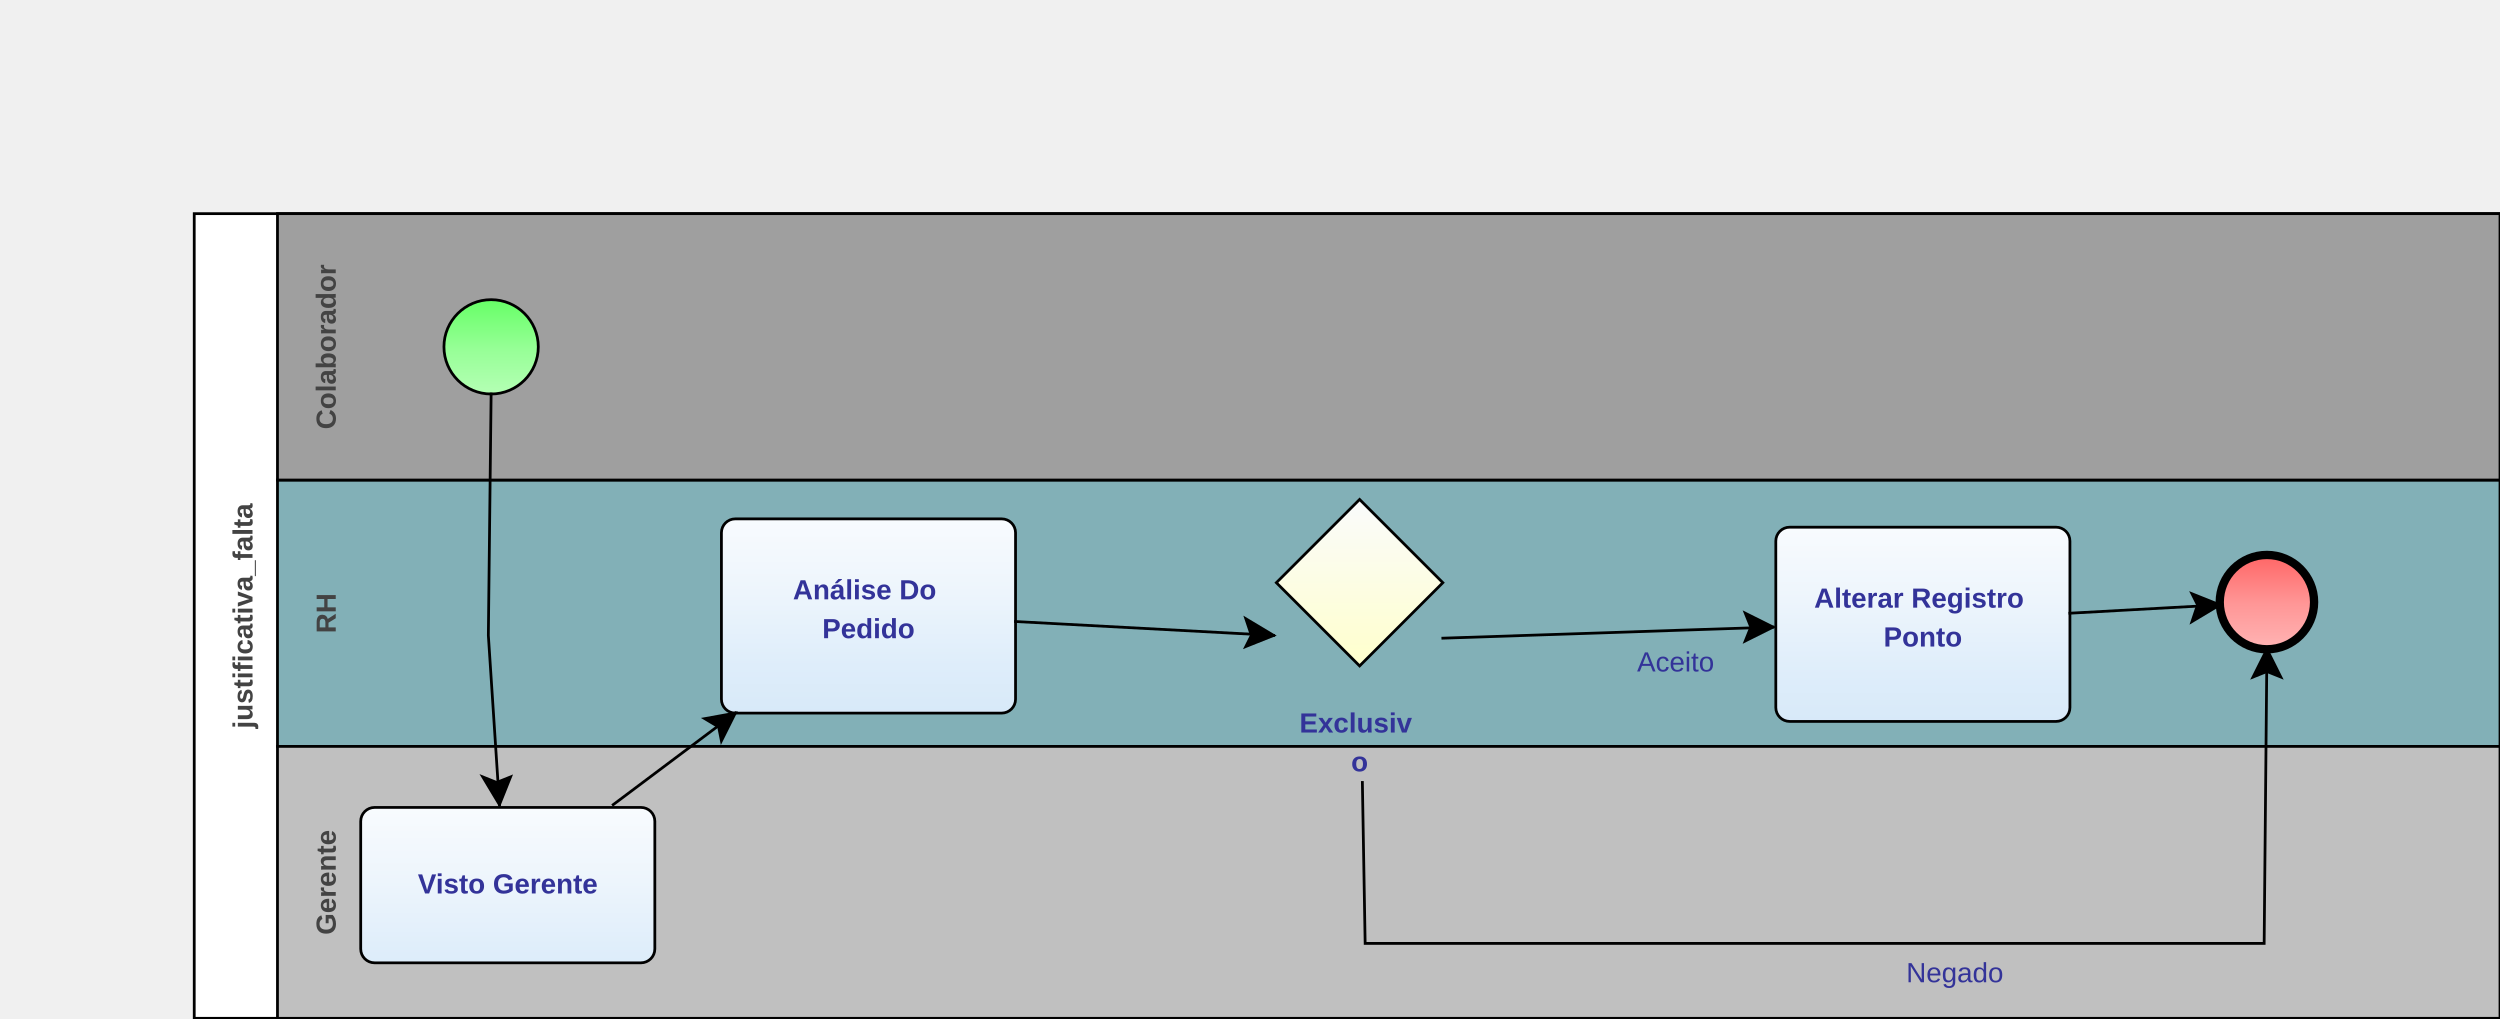
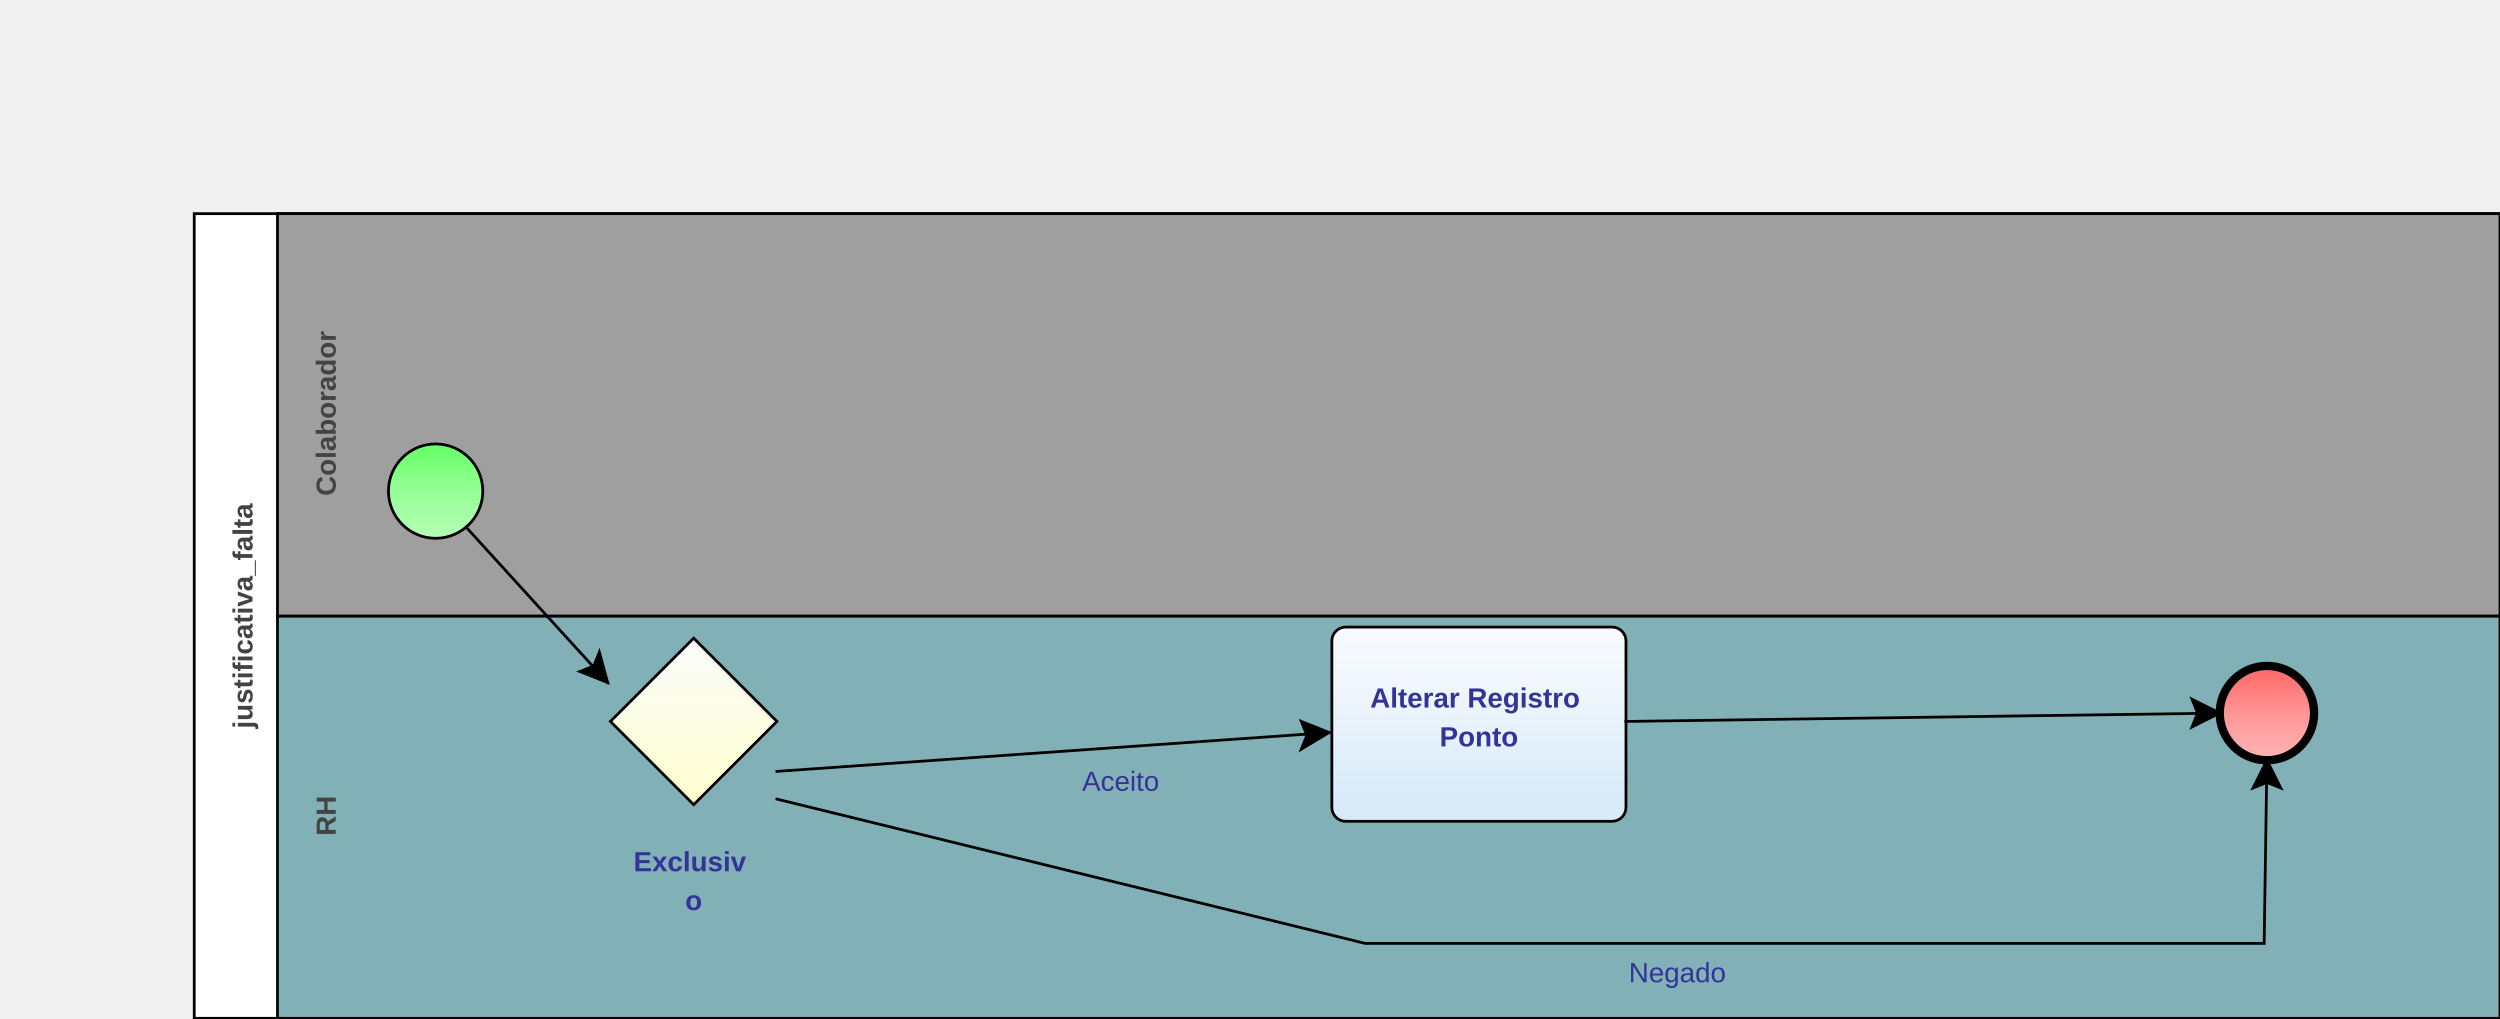
<svg xmlns="http://www.w3.org/2000/svg" xmlns:xlink="http://www.w3.org/1999/xlink" style="stroke-dasharray:none; shape-rendering:auto; font-family:'Arial'; text-rendering:auto; fill-opacity:1; color-interpolation:auto; color-rendering:auto; font-size:12; fill:black; stroke:black; image-rendering:auto; stroke-miterlimit:10; stroke-linecap:square; stroke-linejoin:miter; font-style:normal; stroke-width:1; stroke-dashoffset:0; font-weight:normal; stroke-opacity:1;" contentScriptType="text/ecmascript" preserveAspectRatio="xMidYMid meet" zoomAndPan="magnify" version="1.0" contentStyleType="text/css" xml:xlink="http://www.w3.org/1999/xlink" width="901" height="367">
  <rect x="70" y="77" width="831" height="290" ry="0" rx="0" style="stroke:#000000; fill:#FFFFFF" />
-   <rect x="100" y="173" width="801" height="96" ry="0" rx="0" style="stroke:#000000; fill:#82B0B7" />
+   <rect x="100" y="222" width="801" height="145" ry="0" rx="0" style="stroke:#000000; fill:#82B0B7" />
  <g componentSequence="9">
-     <text x="-221" y="107" transform="rotate(270)" text-anchor="middle" style="font-weight:bold;font-size:10px;stroke:none; fill:#434343">
-       <tspan dy="14" x="-221">RH</tspan>
+     <text x="-294" y="107" transform="rotate(270)" text-anchor="middle" style="font-weight:bold;font-size:10px;stroke:none; fill:#434343">
+       <tspan dy="14" x="-294">RH</tspan>
    </text>
  </g>
-   <rect x="100" y="269" width="801" height="98" ry="0" rx="0" style="stroke:#000000; fill:#C0C0C0" />
-   <g componentSequence="3">
-     <text x="-318" y="107" transform="rotate(270)" text-anchor="middle" style="font-weight:bold;font-size:10px;stroke:none; fill:#434343">
-       <tspan dy="14" x="-318">Gerente</tspan>
-     </text>
-   </g>
-   <rect x="100" y="77" width="801" height="96" ry="0" rx="0" style="stroke:#000000; fill:#9F9F9F" />
+   <rect x="100" y="77" width="801" height="145" ry="0" rx="0" style="stroke:#000000; fill:#9F9F9F" />
  <g componentSequence="2">
-     <text x="-125" y="107" transform="rotate(270)" text-anchor="middle" style="font-weight:bold;font-size:10px;stroke:none; fill:#434343">
-       <tspan dy="14" x="-125">Colaborador</tspan>
+     <text x="-149" y="107" transform="rotate(270)" text-anchor="middle" style="font-weight:bold;font-size:10px;stroke:none; fill:#434343">
+       <tspan dy="14" x="-149">Colaborador</tspan>
    </text>
  </g>
  <g componentSequence="1">
    <text x="-222" y="77" transform="rotate(270)" text-anchor="middle" style="font-weight:bold;font-size:10px;stroke:none; fill:#434343">
      <tspan dy="14" x="-222">justificativa_falta</tspan>
    </text>
  </g>
  <g sequence="4">
-     <ellipse cx="177" cy="125" rx="17" ry="17" stroke-width="1" style="fill:url(#linearGradient66FF6696FF96B6FFB6_326611031);" stroke="336633" />
-   </g>
-   <g sequence="5">
-     <rect x="130" y="291" width="106" height="56" ry="5" rx="5" style="fill:url(#linearGradientF8FBFEEDF5FCDEEDFAD4E7F8E2E5E9_498097225);" stroke="191970" />
-   </g>
-   <g componentSequence="5">
-     <text x="183" y="308" text-anchor="middle" style="font-weight:bold;font-size:10px;stroke:none; fill:#333399">
-       <tspan dy="14" x="183">Visto Gerente</tspan>
-     </text>
-   </g>
-   <g sequence="10">
-     <rect x="260" y="187" width="106" height="70" ry="5" rx="5" style="fill:url(#linearGradientF8FBFEEDF5FCDEEDFAD4E7F8E2E5E9_428858151);" stroke="191970" />
-   </g>
-   <g componentSequence="10">
-     <text x="313" y="202" text-anchor="middle" style="font-weight:bold;font-size:10px;stroke:none; fill:#333399">
-       <tspan dy="14" x="313">Análise Do</tspan>
-       <tspan dy="14" x="313">Pedido</tspan>
-     </text>
+     <ellipse cx="157" cy="177" rx="17" ry="17" stroke-width="1" style="fill:url(#linearGradient66FF6696FF96B6FFB6_393105468);" stroke="336633" />
  </g>
  <g sequence="12">
-     <polygon points=" 460 210 490 180 520 210 490 240 460 210" style="fill:url(#linearGradientFAFBFCFFFFCC_1552766578);" stroke="000000" />
+     <polygon points=" 220 260 250 230 280 260 250 290 220 260" style="fill:url(#linearGradientFAFBFCFFFFCC_430550177);" stroke="000000" />
  </g>
  <g componentSequence="12">
-     <text x="490" y="250" text-anchor="middle" style="font-weight:bold;font-size:10px;stroke:none; fill:#333399">
-       <tspan dy="14" x="490">Exclusiv</tspan>
-       <tspan dy="14" x="490">o</tspan>
+     <text x="250" y="300" text-anchor="middle" style="font-weight:bold;font-size:10px;stroke:none; fill:#333399">
+       <tspan dy="14" x="250">Exclusiv</tspan>
+       <tspan dy="14" x="250">o</tspan>
    </text>
  </g>
  <g sequence="14">
-     <rect x="640" y="190" width="106" height="70" ry="5" rx="5" style="fill:url(#linearGradientF8FBFEEDF5FCDEEDFAD4E7F8E2E5E9_1918279868);" stroke="191970" />
+     <rect x="480" y="226" width="106" height="70" ry="5" rx="5" style="fill:url(#linearGradientF8FBFEEDF5FCDEEDFAD4E7F8E2E5E9_496384844);" stroke="191970" />
  </g>
  <g componentSequence="14">
-     <text x="693" y="205" text-anchor="middle" style="font-weight:bold;font-size:10px;stroke:none; fill:#333399">
-       <tspan dy="14" x="693">Alterar Registro</tspan>
-       <tspan dy="14" x="693">Ponto</tspan>
+     <text x="533" y="241" text-anchor="middle" style="font-weight:bold;font-size:10px;stroke:none; fill:#333399">
+       <tspan dy="14" x="533">Alterar Registro</tspan>
+       <tspan dy="14" x="533">Ponto</tspan>
    </text>
  </g>
  <g sequence="16">
-     <ellipse cx="817" cy="217" rx="17" ry="17" stroke-width="3" style="fill:url(#linearGradientFF6666FF9696FFB6B6_1838934187);" stroke="993333" />
-   </g>
-   <g componentSequence="6">
-     <text x="186" y="217" style="font-size:10px;font-weight:none;stroke:none; fill:#333399" text-anchor="left" />
-   </g>
-   <g componentSequence="11">
-     <text x="253" y="274" style="font-size:10px;font-weight:none;stroke:none; fill:#333399" text-anchor="left" />
-   </g>
-   <g componentSequence="13">
-     <text x="423" y="227" style="font-size:10px;font-weight:none;stroke:none; fill:#333399" text-anchor="left" />
+     <ellipse cx="817" cy="257" rx="17" ry="17" stroke-width="3" style="fill:url(#linearGradientFF6666FF9696FFB6B6_1486136986);" stroke="993333" />
  </g>
  <g componentSequence="15">
-     <text x="590" y="228" style="font-size:10px;font-weight:none;stroke:none; fill:#333399" text-anchor="left">
-       <tspan dy="14" x="590">Aceito</tspan>
+     <text x="390" y="271" style="font-size:10px;font-weight:none;stroke:none; fill:#333399" text-anchor="left">
+       <tspan dy="14" x="390">Aceito</tspan>
    </text>
  </g>
+   <g componentSequence="19">
+     <text x="206" y="221" style="font-size:10px;font-weight:none;stroke:none; fill:#333399" text-anchor="left" />
+   </g>
  <g componentSequence="17">
-     <text x="783" y="220" style="font-size:10px;font-weight:none;stroke:none; fill:#333399" text-anchor="left" />
+     <text x="703" y="259" style="font-size:10px;font-weight:none;stroke:none; fill:#333399" text-anchor="left" />
  </g>
  <g componentSequence="18">
-     <text x="687" y="340" style="font-size:10px;font-weight:none;stroke:none; fill:#333399" text-anchor="left">
-       <tspan dy="14" x="687">Negado</tspan>
+     <text x="587" y="340" style="font-size:10px;font-weight:none;stroke:none; fill:#333399" text-anchor="left">
+       <tspan dy="14" x="587">Negado</tspan>
    </text>
  </g>
-   <path style="fill:none; stroke:#000000;stroke-width:1" d="M177.0 142.0 L176.0 229.0 L180.0 290.0" />
-   <polygon style="fill:#000000; stroke:#000000;" points=" 184 280 180 290 174 280 179 282" />
-   <path style="fill:none; stroke:#000000;stroke-width:1" d="M221.0 290.0 L265.0 257.0" />
-   <polygon style="fill:#000000; stroke:#000000;" points=" 254 259 265 257 260 267 259 262" />
-   <path style="fill:none; stroke:#000000;stroke-width:1" d="M366.0 224.0 L459.0 229.0" />
-   <polygon style="fill:#000000; stroke:#000000;" points=" 449 223 459 229 449 233 451 229" />
-   <path style="fill:none; stroke:#000000;stroke-width:1" d="M520.0 230.0 L639.0 226.0" />
-   <polygon style="fill:#000000; stroke:#000000;" points=" 629 221 639 226 629 231 631 226" />
-   <path style="fill:none; stroke:#000000;stroke-width:1" d="M491.0 282.0 L492.0 340.0 L816.0 340.0 L817.0 234.0" />
-   <polygon style="fill:#000000; stroke:#000000;" points=" 812 244 817 234 822 244 817 242" />
-   <path style="fill:none; stroke:#000000;stroke-width:1" d="M746.0 221.0 L800.0 218.0" />
-   <polygon style="fill:#000000; stroke:#000000;" points=" 790 214 800 218 790 224 792 218" />
+   <path style="fill:none; stroke:#000000;stroke-width:1" d="M280.0 278.0 L479.0 264.0" />
+   <polygon style="fill:#000000; stroke:#000000;" points=" 469 260 479 264 469 270 471 265" />
+   <path style="fill:none; stroke:#000000;stroke-width:1" d="M280.0 288.0 L492.0 340.0 L816.0 340.0 L817.0 274.0" />
+   <polygon style="fill:#000000; stroke:#000000;" points=" 812 284 817 274 822 284 817 282" />
+   <path style="fill:none; stroke:#000000;stroke-width:1" d="M586.0 260.0 L800.0 257.0" />
+   <polygon style="fill:#000000; stroke:#000000;" points=" 790 252 800 257 790 262 792 257" />
+   <path style="fill:none; stroke:#000000;stroke-width:1" d="M168.0 190.0 L219.0 246.0" />
+   <polygon style="fill:#000000; stroke:#000000;" points=" 216 235 219 246 209 242 214 240" />
  <defs>
-     <linearGradient xlink:href="#linearGradient66FF6696FF96B6FFB6" id="linearGradient66FF6696FF96B6FFB6_326611031" x1="0" y1="108.0" x2="0" y2="143.0" gradientUnits="userSpaceOnUse" xlink:type="simple" xlink:actuate="onLoad" xlink:show="other" />
+     <linearGradient xlink:href="#linearGradient66FF6696FF96B6FFB6" id="linearGradient66FF6696FF96B6FFB6_393105468" x1="0" y1="160.0" x2="0" y2="195.0" gradientUnits="userSpaceOnUse" xlink:type="simple" xlink:actuate="onLoad" xlink:show="other" />
    <linearGradient id="linearGradient66FF6696FF96B6FFB6">
      <stop style="stop-color:#66FF66;stop-opacity:1;" offset="0.0" id="stop66FF66" />
      <stop style="stop-color:#96FF96;stop-opacity:1;" offset="0.5" id="stop96FF96" />
      <stop style="stop-color:#B6FFB6;stop-opacity:1;" offset="1.0" id="stopB6FFB6" />
    </linearGradient>
-     <linearGradient xlink:href="#linearGradientF8FBFEEDF5FCDEEDFAD4E7F8E2E5E9" id="linearGradientF8FBFEEDF5FCDEEDFAD4E7F8E2E5E9_498097225" x1="0" y1="291.0" x2="0" y2="397.0" gradientUnits="userSpaceOnUse" xlink:type="simple" xlink:actuate="onLoad" xlink:show="other" />
+     <linearGradient xlink:href="#linearGradientFAFBFCFFFFCC" id="linearGradientFAFBFCFFFFCC_430550177" x1="0" y1="230.0" x2="0" y2="290.0" gradientUnits="userSpaceOnUse" xlink:type="simple" xlink:actuate="onLoad" xlink:show="other" />
+     <linearGradient id="linearGradientFAFBFCFFFFCC">
+       <stop style="stop-color:#FAFBFC;stop-opacity:1;" offset="0.0" id="stopFAFBFC" />
+       <stop style="stop-color:#FFFFCC;stop-opacity:1;" offset="1.0" id="stopFFFFCC" />
+     </linearGradient>
+     <linearGradient xlink:href="#linearGradientF8FBFEEDF5FCDEEDFAD4E7F8E2E5E9" id="linearGradientF8FBFEEDF5FCDEEDFAD4E7F8E2E5E9_496384844" x1="0" y1="226.0" x2="0" y2="332.0" gradientUnits="userSpaceOnUse" xlink:type="simple" xlink:actuate="onLoad" xlink:show="other" />
    <linearGradient id="linearGradientF8FBFEEDF5FCDEEDFAD4E7F8E2E5E9">
      <stop style="stop-color:#F8FBFE;stop-opacity:1;" offset="0.0" id="stopF8FBFE" />
      <stop style="stop-color:#EDF5FC;stop-opacity:1;" offset="0.25" id="stopEDF5FC" />
      <stop style="stop-color:#DEEDFA;stop-opacity:1;" offset="0.5" id="stopDEEDFA" />
      <stop style="stop-color:#D4E7F8;stop-opacity:1;" offset="0.75" id="stopD4E7F8" />
      <stop style="stop-color:#E2E5E9;stop-opacity:1;" offset="1.0" id="stopE2E5E9" />
    </linearGradient>
-     <linearGradient xlink:href="#linearGradientF8FBFEEDF5FCDEEDFAD4E7F8E2E5E9" id="linearGradientF8FBFEEDF5FCDEEDFAD4E7F8E2E5E9_428858151" x1="0" y1="187.0" x2="0" y2="293.0" gradientUnits="userSpaceOnUse" xlink:type="simple" xlink:actuate="onLoad" xlink:show="other" />
-     <linearGradient xlink:href="#linearGradientFAFBFCFFFFCC" id="linearGradientFAFBFCFFFFCC_1552766578" x1="0" y1="180.0" x2="0" y2="240.0" gradientUnits="userSpaceOnUse" xlink:type="simple" xlink:actuate="onLoad" xlink:show="other" />
-     <linearGradient id="linearGradientFAFBFCFFFFCC">
-       <stop style="stop-color:#FAFBFC;stop-opacity:1;" offset="0.0" id="stopFAFBFC" />
-       <stop style="stop-color:#FFFFCC;stop-opacity:1;" offset="1.0" id="stopFFFFCC" />
-     </linearGradient>
-     <linearGradient xlink:href="#linearGradientF8FBFEEDF5FCDEEDFAD4E7F8E2E5E9" id="linearGradientF8FBFEEDF5FCDEEDFAD4E7F8E2E5E9_1918279868" x1="0" y1="190.0" x2="0" y2="296.0" gradientUnits="userSpaceOnUse" xlink:type="simple" xlink:actuate="onLoad" xlink:show="other" />
-     <linearGradient xlink:href="#linearGradientFF6666FF9696FFB6B6" id="linearGradientFF6666FF9696FFB6B6_1838934187" x1="0" y1="200.0" x2="0" y2="235.0" gradientUnits="userSpaceOnUse" xlink:type="simple" xlink:actuate="onLoad" xlink:show="other" />
+     <linearGradient xlink:href="#linearGradientFF6666FF9696FFB6B6" id="linearGradientFF6666FF9696FFB6B6_1486136986" x1="0" y1="240.0" x2="0" y2="275.0" gradientUnits="userSpaceOnUse" xlink:type="simple" xlink:actuate="onLoad" xlink:show="other" />
    <linearGradient id="linearGradientFF6666FF9696FFB6B6">
      <stop style="stop-color:#FF6666;stop-opacity:1;" offset="0.0" id="stopFF6666" />
      <stop style="stop-color:#FF9696;stop-opacity:1;" offset="0.5" id="stopFF9696" />
      <stop style="stop-color:#FFB6B6;stop-opacity:1;" offset="1.0" id="stopFFB6B6" />
    </linearGradient>
  </defs>
</svg>
